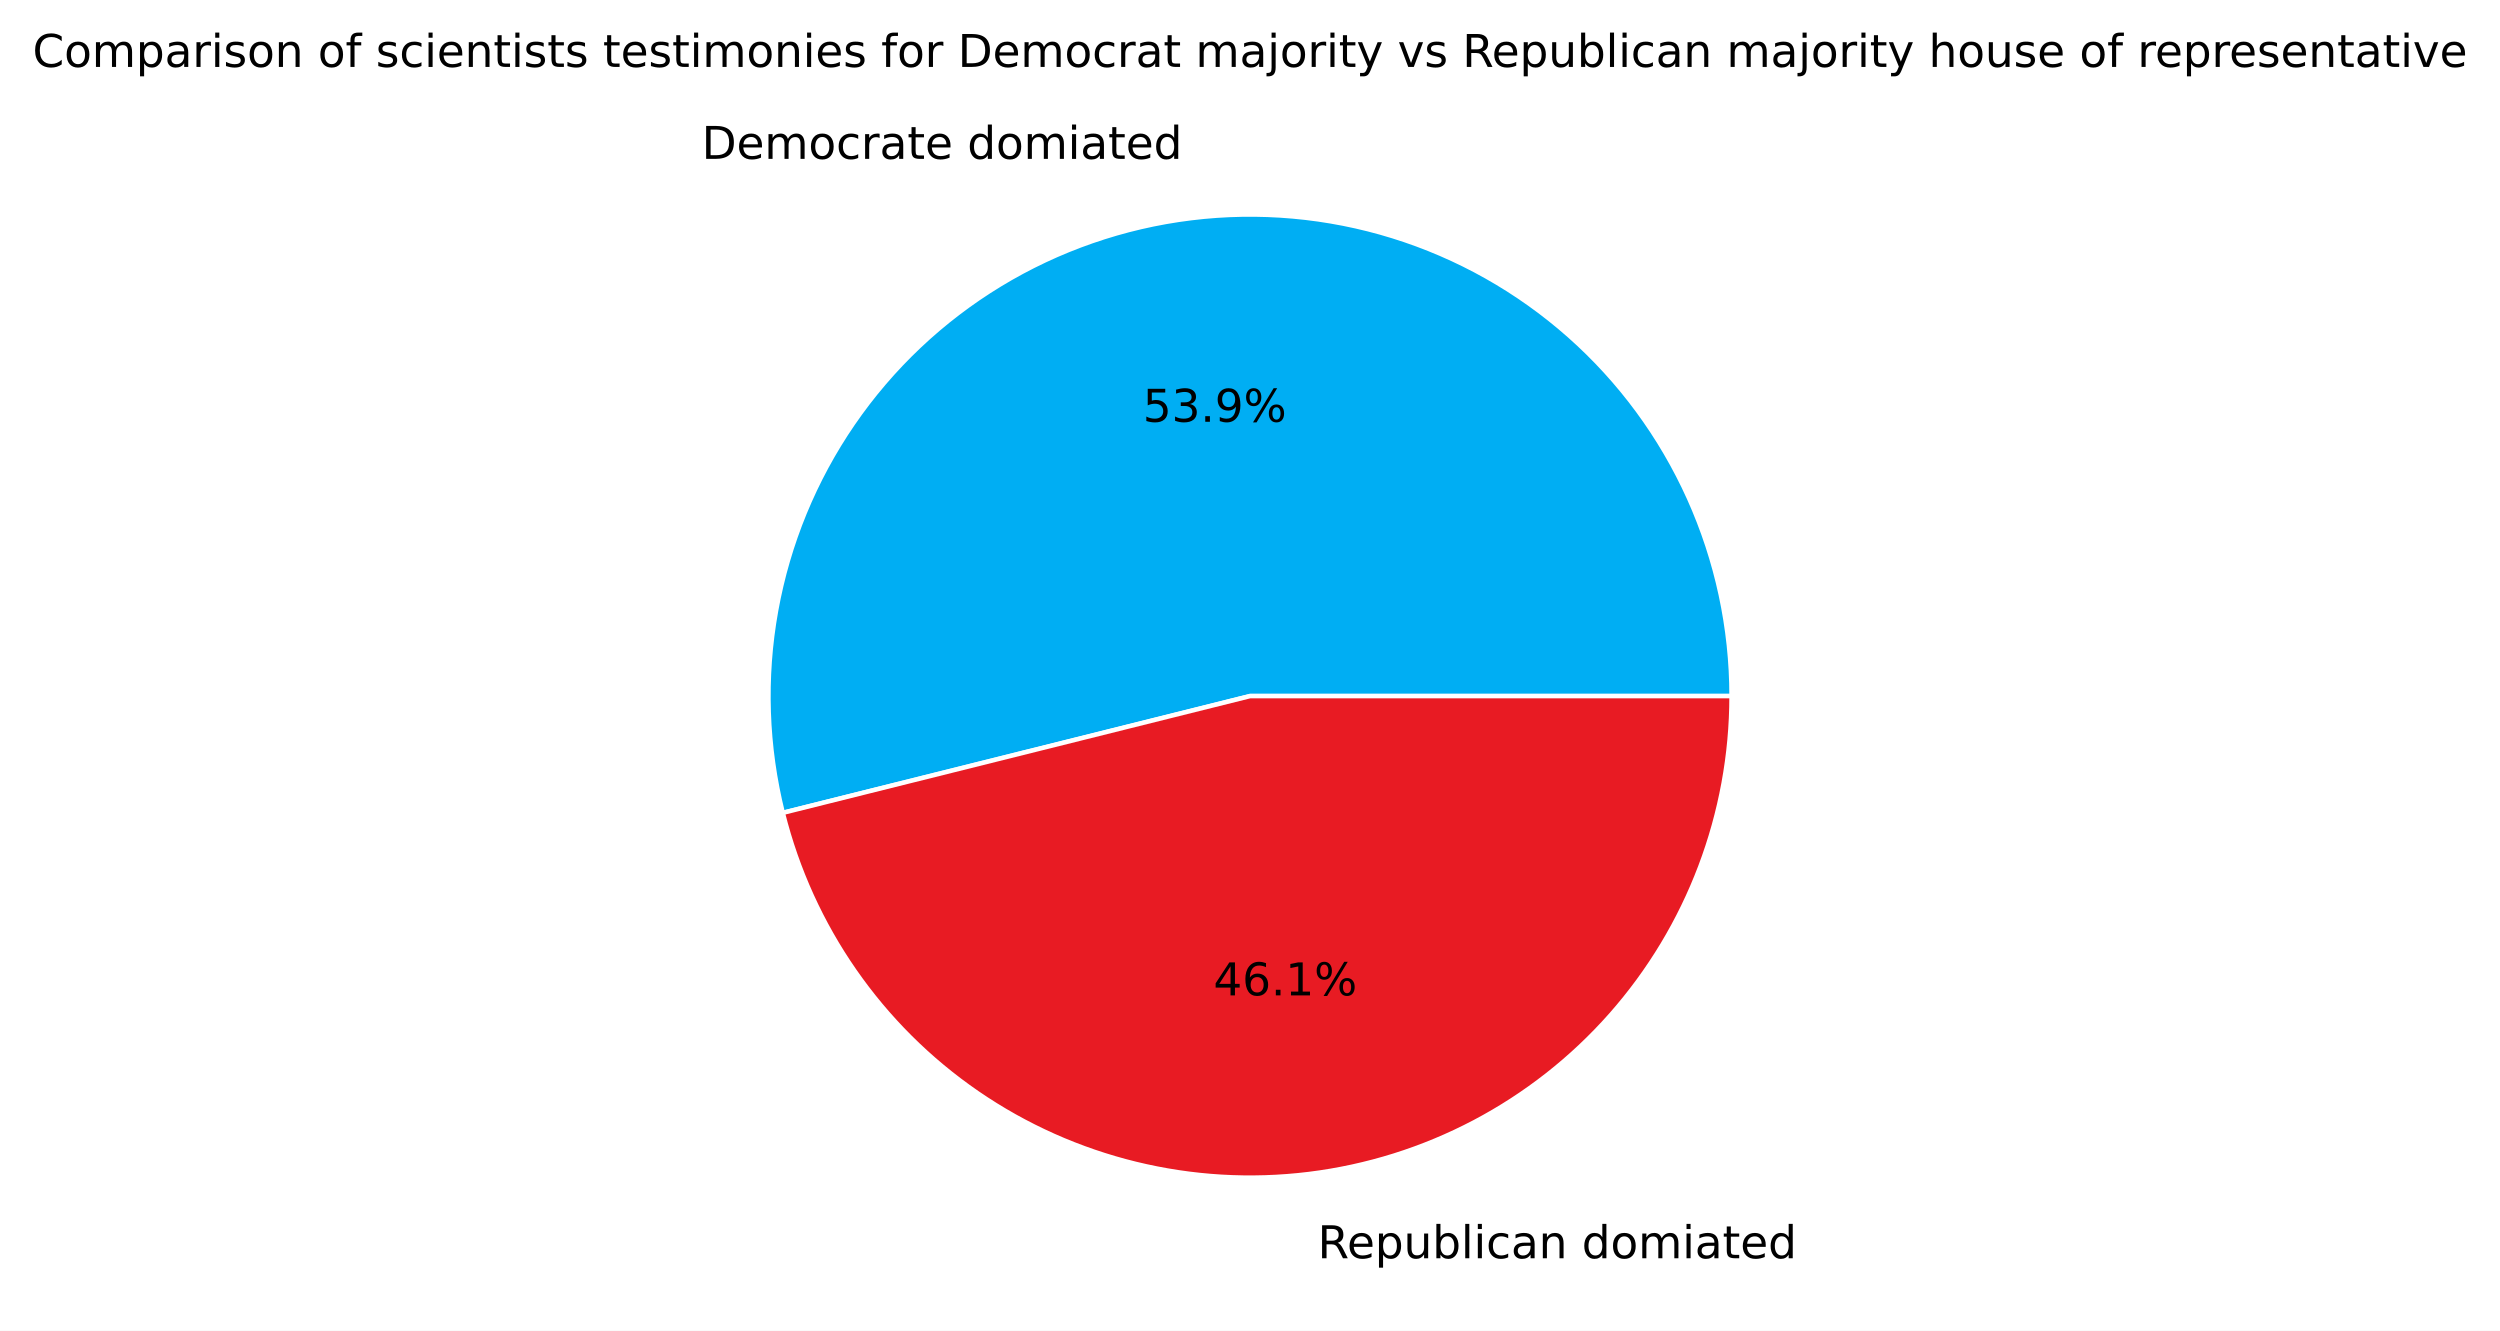
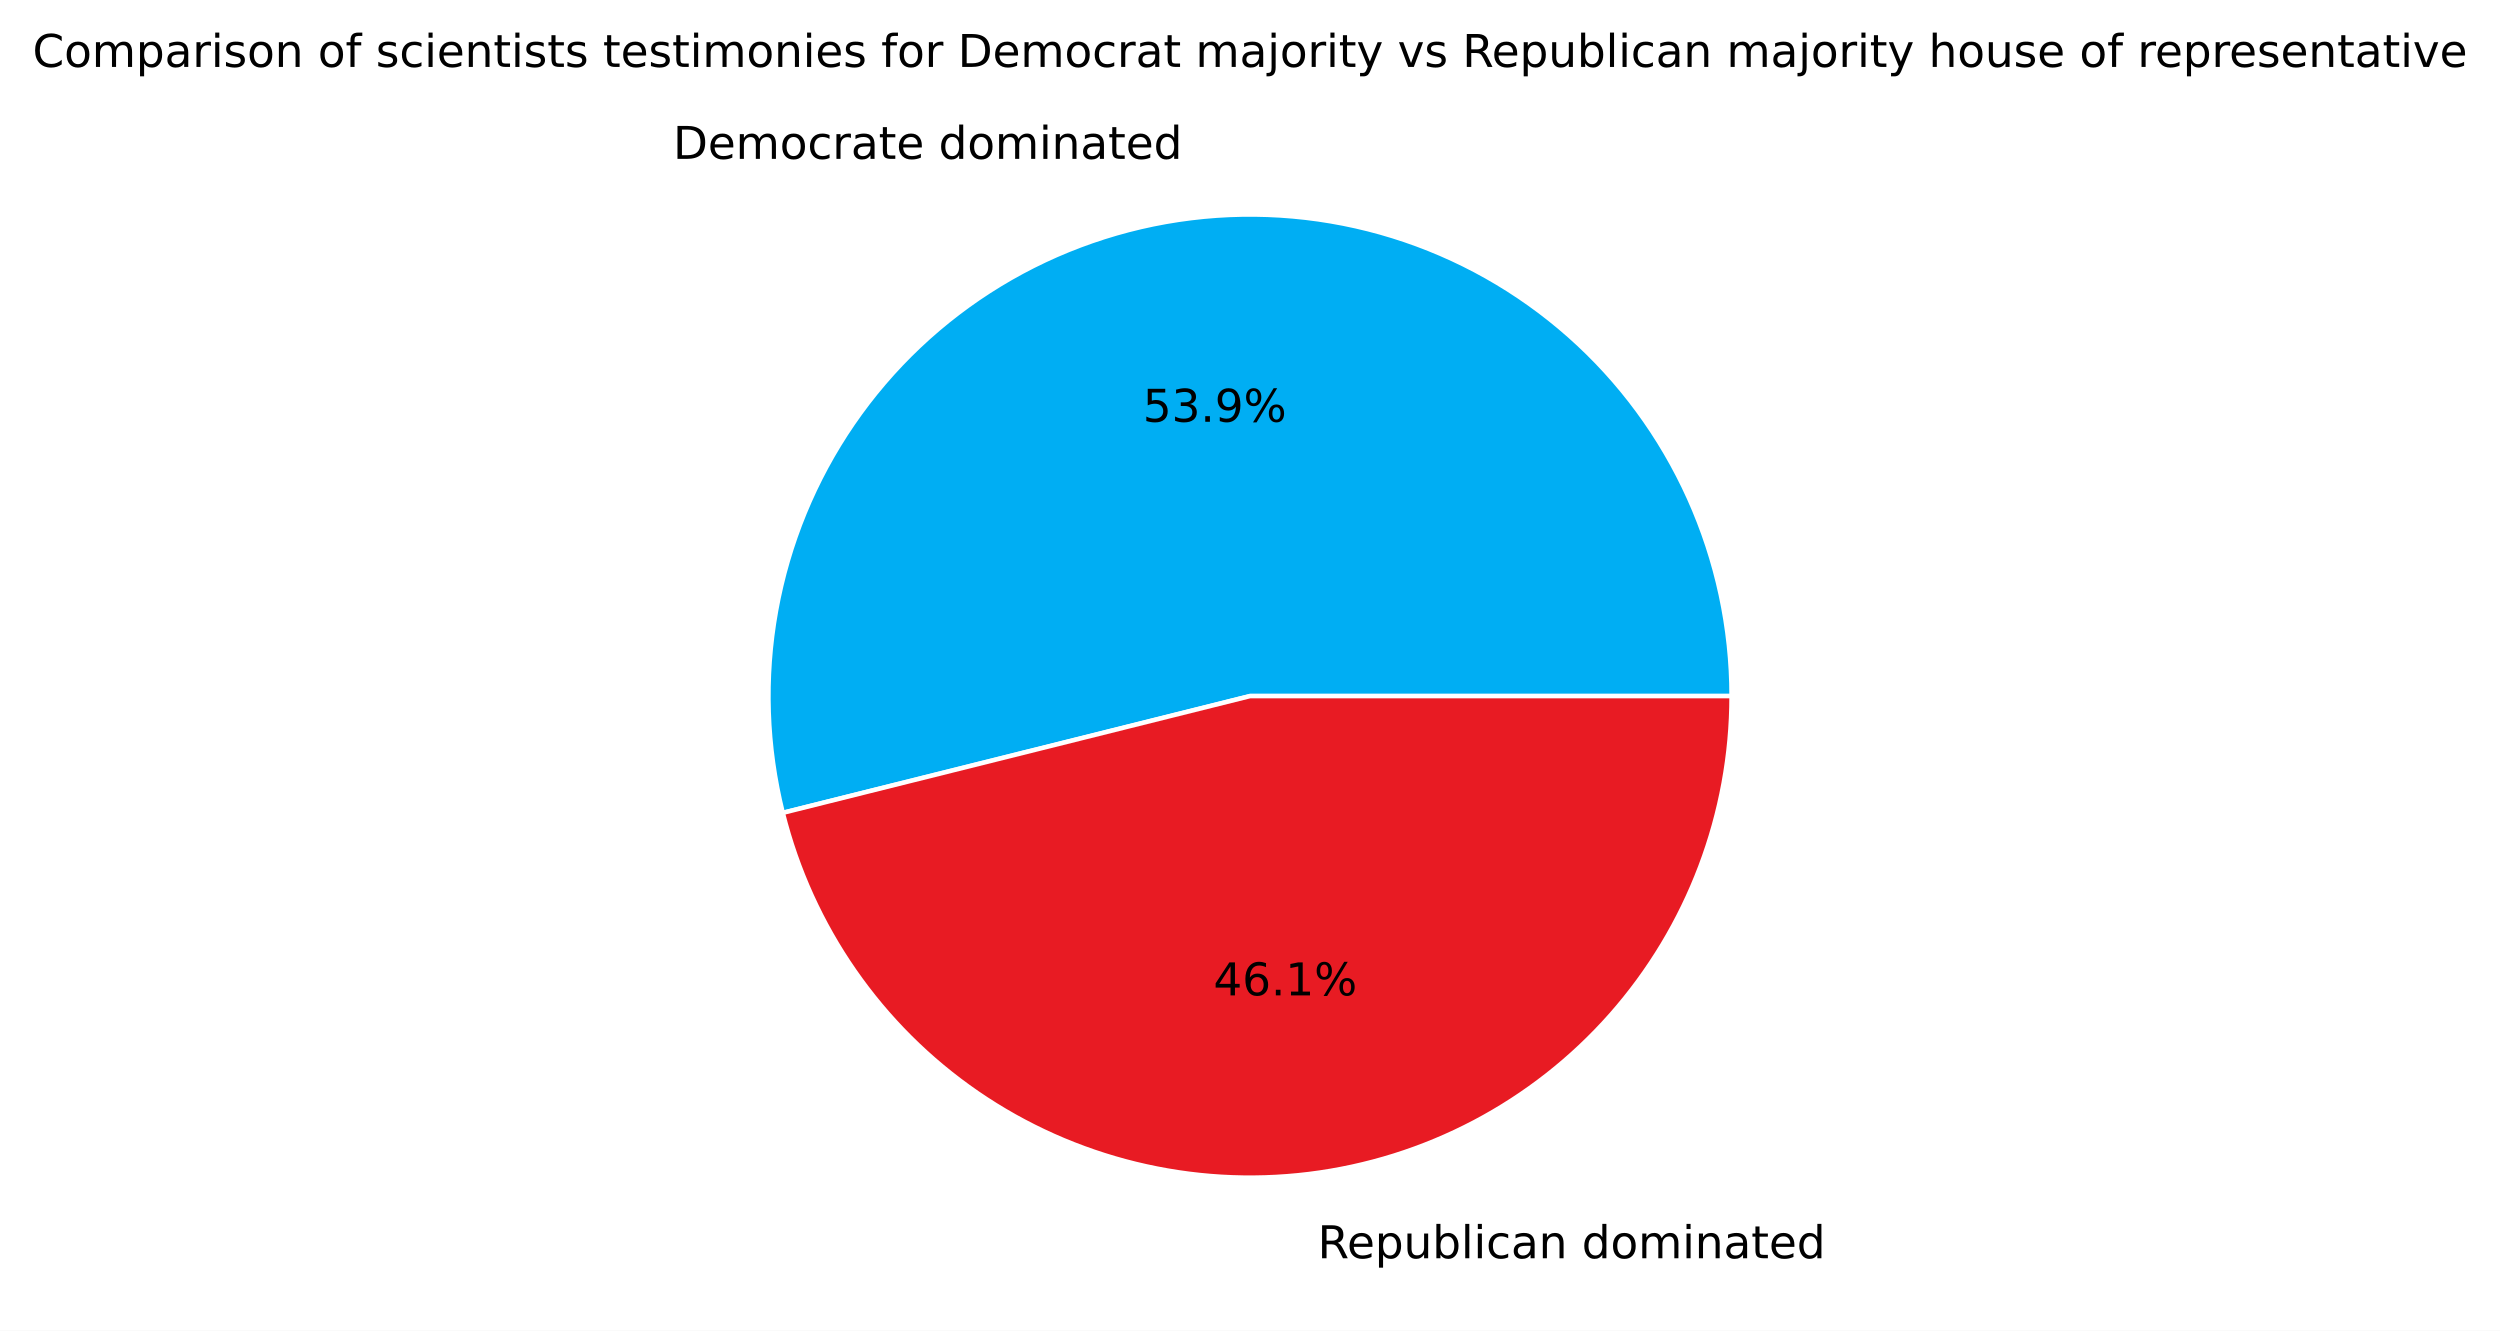
<svg xmlns="http://www.w3.org/2000/svg" xmlns:xlink="http://www.w3.org/1999/xlink" width="552.566pt" height="294.11pt" viewBox="0 0 552.566 294.11" version="1.1">
  <defs>
    <style type="text/css">*{stroke-linejoin: round; stroke-linecap: butt}</style>
  </defs>
  <g id="figure_1">
    <g id="patch_1">
      <path d="M 0 294.11  L 552.566 294.11  L 552.566 0  L 0 0  z " style="fill: #ffffff" />
    </g>
    <g id="axes_1">
      <g id="patch_2">
        <path d="M 382.728 153.854  C 382.728 138.779 379.525 123.874 373.332 110.129  C 367.14 96.384 358.097 84.111 346.805 74.123  C 335.513 64.135 322.226 56.659 307.828 52.191  C 293.43 47.724 278.245 46.365 263.283 48.206  C 248.32 50.048 233.918 55.047 221.032 62.872  C 208.147 70.697 197.069 81.17 188.535 93.598  C 180.001 106.025 174.204 120.125 171.528 134.961  C 168.852 149.797 169.359 165.034 173.013 179.66  L 276.283 153.854  L 382.728 153.854  z " style="fill: #00aef3; stroke: #ffffff; stroke-linejoin: miter" />
      </g>
      <g id="patch_3">
        <path d="M 173.013 179.66  C 179.31 204.857 194.616 226.9 216.026 241.602  C 237.437 256.305 263.505 262.674 289.283 259.502  C 315.061 256.33 338.807 243.831 356.014 224.376  C 373.222 204.922 382.728 179.827 382.728 153.854  L 276.283 153.854  L 173.013 179.66  z " style="fill: #e81b23; stroke: #ffffff; stroke-linejoin: miter" />
      </g>
      <g id="matplotlib.axis_1" />
      <g id="matplotlib.axis_2" />
      <g id="text_1">
-         <g transform="translate(155.0953 35.11863) scale(0.1 -0.1)">
+         <g transform="translate(148.7578 35.11863) scale(0.1 -0.1)">
          <defs>
            <path id="DejaVuSans-44" d="M 1259 4147  L 1259 519  L 2022 519  Q 2988 519 3436 956  Q 3884 1394 3884 2338  Q 3884 3275 3436 3711  Q 2988 4147 2022 4147  L 1259 4147  z M 628 4666  L 1925 4666  Q 3281 4666 3915 4102  Q 4550 3538 4550 2338  Q 4550 1131 3912 565  Q 3275 0 1925 0  L 628 0  L 628 4666  z " transform="scale(0.015625)" />
            <path id="DejaVuSans-65" d="M 3597 1894  L 3597 1613  L 953 1613  Q 991 1019 1311 708  Q 1631 397 2203 397  Q 2534 397 2845 478  Q 3156 559 3463 722  L 3463 178  Q 3153 47 2828 -22  Q 2503 -91 2169 -91  Q 1331 -91 842 396  Q 353 884 353 1716  Q 353 2575 817 3079  Q 1281 3584 2069 3584  Q 2775 3584 3186 3129  Q 3597 2675 3597 1894  z M 3022 2063  Q 3016 2534 2758 2815  Q 2500 3097 2075 3097  Q 1594 3097 1305 2825  Q 1016 2553 972 2059  L 3022 2063  z " transform="scale(0.015625)" />
            <path id="DejaVuSans-6d" d="M 3328 2828  Q 3544 3216 3844 3400  Q 4144 3584 4550 3584  Q 5097 3584 5394 3201  Q 5691 2819 5691 2113  L 5691 0  L 5113 0  L 5113 2094  Q 5113 2597 4934 2840  Q 4756 3084 4391 3084  Q 3944 3084 3684 2787  Q 3425 2491 3425 1978  L 3425 0  L 2847 0  L 2847 2094  Q 2847 2600 2669 2842  Q 2491 3084 2119 3084  Q 1678 3084 1418 2786  Q 1159 2488 1159 1978  L 1159 0  L 581 0  L 581 3500  L 1159 3500  L 1159 2956  Q 1356 3278 1631 3431  Q 1906 3584 2284 3584  Q 2666 3584 2933 3390  Q 3200 3197 3328 2828  z " transform="scale(0.015625)" />
            <path id="DejaVuSans-6f" d="M 1959 3097  Q 1497 3097 1228 2736  Q 959 2375 959 1747  Q 959 1119 1226 758  Q 1494 397 1959 397  Q 2419 397 2687 759  Q 2956 1122 2956 1747  Q 2956 2369 2687 2733  Q 2419 3097 1959 3097  z M 1959 3584  Q 2709 3584 3137 3096  Q 3566 2609 3566 1747  Q 3566 888 3137 398  Q 2709 -91 1959 -91  Q 1206 -91 779 398  Q 353 888 353 1747  Q 353 2609 779 3096  Q 1206 3584 1959 3584  z " transform="scale(0.015625)" />
            <path id="DejaVuSans-63" d="M 3122 3366  L 3122 2828  Q 2878 2963 2633 3030  Q 2388 3097 2138 3097  Q 1578 3097 1268 2742  Q 959 2388 959 1747  Q 959 1106 1268 751  Q 1578 397 2138 397  Q 2388 397 2633 464  Q 2878 531 3122 666  L 3122 134  Q 2881 22 2623 -34  Q 2366 -91 2075 -91  Q 1284 -91 818 406  Q 353 903 353 1747  Q 353 2603 823 3093  Q 1294 3584 2113 3584  Q 2378 3584 2631 3529  Q 2884 3475 3122 3366  z " transform="scale(0.015625)" />
            <path id="DejaVuSans-72" d="M 2631 2963  Q 2534 3019 2420 3045  Q 2306 3072 2169 3072  Q 1681 3072 1420 2755  Q 1159 2438 1159 1844  L 1159 0  L 581 0  L 581 3500  L 1159 3500  L 1159 2956  Q 1341 3275 1631 3429  Q 1922 3584 2338 3584  Q 2397 3584 2469 3576  Q 2541 3569 2628 3553  L 2631 2963  z " transform="scale(0.015625)" />
            <path id="DejaVuSans-61" d="M 2194 1759  Q 1497 1759 1228 1600  Q 959 1441 959 1056  Q 959 750 1161 570  Q 1363 391 1709 391  Q 2188 391 2477 730  Q 2766 1069 2766 1631  L 2766 1759  L 2194 1759  z M 3341 1997  L 3341 0  L 2766 0  L 2766 531  Q 2569 213 2275 61  Q 1981 -91 1556 -91  Q 1019 -91 701 211  Q 384 513 384 1019  Q 384 1609 779 1909  Q 1175 2209 1959 2209  L 2766 2209  L 2766 2266  Q 2766 2663 2505 2880  Q 2244 3097 1772 3097  Q 1472 3097 1187 3025  Q 903 2953 641 2809  L 641 3341  Q 956 3463 1253 3523  Q 1550 3584 1831 3584  Q 2591 3584 2966 3190  Q 3341 2797 3341 1997  z " transform="scale(0.015625)" />
            <path id="DejaVuSans-74" d="M 1172 4494  L 1172 3500  L 2356 3500  L 2356 3053  L 1172 3053  L 1172 1153  Q 1172 725 1289 603  Q 1406 481 1766 481  L 2356 481  L 2356 0  L 1766 0  Q 1100 0 847 248  Q 594 497 594 1153  L 594 3053  L 172 3053  L 172 3500  L 594 3500  L 594 4494  L 1172 4494  z " transform="scale(0.015625)" />
            <path id="DejaVuSans-20" transform="scale(0.015625)" />
            <path id="DejaVuSans-64" d="M 2906 2969  L 2906 4863  L 3481 4863  L 3481 0  L 2906 0  L 2906 525  Q 2725 213 2448 61  Q 2172 -91 1784 -91  Q 1150 -91 751 415  Q 353 922 353 1747  Q 353 2572 751 3078  Q 1150 3584 1784 3584  Q 2172 3584 2448 3432  Q 2725 3281 2906 2969  z M 947 1747  Q 947 1113 1208 752  Q 1469 391 1925 391  Q 2381 391 2643 752  Q 2906 1113 2906 1747  Q 2906 2381 2643 2742  Q 2381 3103 1925 3103  Q 1469 3103 1208 2742  Q 947 2381 947 1747  z " transform="scale(0.015625)" />
            <path id="DejaVuSans-69" d="M 603 3500  L 1178 3500  L 1178 0  L 603 0  L 603 3500  z M 603 4863  L 1178 4863  L 1178 4134  L 603 4134  L 603 4863  z " transform="scale(0.015625)" />
+             <path id="DejaVuSans-6e" d="M 3513 2113  L 3513 0  L 2938 0  L 2938 2094  Q 2938 2591 2744 2837  Q 2550 3084 2163 3084  Q 1697 3084 1428 2787  Q 1159 2491 1159 1978  L 1159 0  L 581 0  L 581 3500  L 1159 3500  L 1159 2956  Q 1366 3272 1645 3428  Q 1925 3584 2291 3584  Q 2894 3584 3203 3211  Q 3513 2838 3513 2113  z " transform="scale(0.015625)" />
          </defs>
          <use xlink:href="#DejaVuSans-44" />
          <use xlink:href="#DejaVuSans-65" x="77.002" />
          <use xlink:href="#DejaVuSans-6d" x="138.525" />
          <use xlink:href="#DejaVuSans-6f" x="235.938" />
          <use xlink:href="#DejaVuSans-63" x="297.119" />
          <use xlink:href="#DejaVuSans-72" x="352.1" />
          <use xlink:href="#DejaVuSans-61" x="393.213" />
          <use xlink:href="#DejaVuSans-74" x="454.492" />
          <use xlink:href="#DejaVuSans-65" x="493.701" />
          <use xlink:href="#DejaVuSans-20" x="555.225" />
          <use xlink:href="#DejaVuSans-64" x="587.012" />
          <use xlink:href="#DejaVuSans-6f" x="650.488" />
          <use xlink:href="#DejaVuSans-6d" x="711.67" />
          <use xlink:href="#DejaVuSans-69" x="809.082" />
-           <use xlink:href="#DejaVuSans-61" x="836.865" />
-           <use xlink:href="#DejaVuSans-74" x="898.145" />
-           <use xlink:href="#DejaVuSans-65" x="937.354" />
-           <use xlink:href="#DejaVuSans-64" x="998.877" />
+           <use xlink:href="#DejaVuSans-6e" x="836.865" />
+           <use xlink:href="#DejaVuSans-61" x="900.244" />
+           <use xlink:href="#DejaVuSans-74" x="961.523" />
+           <use xlink:href="#DejaVuSans-65" x="1000.732" />
+           <use xlink:href="#DejaVuSans-64" x="1062.256" />
        </g>
      </g>
      <g id="text_2">
        <g transform="translate(252.5992 93.22502) scale(0.1 -0.1)">
          <defs>
            <path id="DejaVuSans-35" d="M 691 4666  L 3169 4666  L 3169 4134  L 1269 4134  L 1269 2991  Q 1406 3038 1543 3061  Q 1681 3084 1819 3084  Q 2600 3084 3056 2656  Q 3513 2228 3513 1497  Q 3513 744 3044 326  Q 2575 -91 1722 -91  Q 1428 -91 1123 -41  Q 819 9 494 109  L 494 744  Q 775 591 1075 516  Q 1375 441 1709 441  Q 2250 441 2565 725  Q 2881 1009 2881 1497  Q 2881 1984 2565 2268  Q 2250 2553 1709 2553  Q 1456 2553 1204 2497  Q 953 2441 691 2322  L 691 4666  z " transform="scale(0.015625)" />
            <path id="DejaVuSans-33" d="M 2597 2516  Q 3050 2419 3304 2112  Q 3559 1806 3559 1356  Q 3559 666 3084 287  Q 2609 -91 1734 -91  Q 1441 -91 1130 -33  Q 819 25 488 141  L 488 750  Q 750 597 1062 519  Q 1375 441 1716 441  Q 2309 441 2620 675  Q 2931 909 2931 1356  Q 2931 1769 2642 2001  Q 2353 2234 1838 2234  L 1294 2234  L 1294 2753  L 1863 2753  Q 2328 2753 2575 2939  Q 2822 3125 2822 3475  Q 2822 3834 2567 4026  Q 2313 4219 1838 4219  Q 1578 4219 1281 4162  Q 984 4106 628 3988  L 628 4550  Q 988 4650 1302 4700  Q 1616 4750 1894 4750  Q 2613 4750 3031 4423  Q 3450 4097 3450 3541  Q 3450 3153 3228 2886  Q 3006 2619 2597 2516  z " transform="scale(0.015625)" />
            <path id="DejaVuSans-2e" d="M 684 794  L 1344 794  L 1344 0  L 684 0  L 684 794  z " transform="scale(0.015625)" />
            <path id="DejaVuSans-39" d="M 703 97  L 703 672  Q 941 559 1184 500  Q 1428 441 1663 441  Q 2288 441 2617 861  Q 2947 1281 2994 2138  Q 2813 1869 2534 1725  Q 2256 1581 1919 1581  Q 1219 1581 811 2004  Q 403 2428 403 3163  Q 403 3881 828 4315  Q 1253 4750 1959 4750  Q 2769 4750 3195 4129  Q 3622 3509 3622 2328  Q 3622 1225 3098 567  Q 2575 -91 1691 -91  Q 1453 -91 1209 -44  Q 966 3 703 97  z M 1959 2075  Q 2384 2075 2632 2365  Q 2881 2656 2881 3163  Q 2881 3666 2632 3958  Q 2384 4250 1959 4250  Q 1534 4250 1286 3958  Q 1038 3666 1038 3163  Q 1038 2656 1286 2365  Q 1534 2075 1959 2075  z " transform="scale(0.015625)" />
            <path id="DejaVuSans-25" d="M 4653 2053  Q 4381 2053 4226 1822  Q 4072 1591 4072 1178  Q 4072 772 4226 539  Q 4381 306 4653 306  Q 4919 306 5073 539  Q 5228 772 5228 1178  Q 5228 1588 5073 1820  Q 4919 2053 4653 2053  z M 4653 2450  Q 5147 2450 5437 2106  Q 5728 1763 5728 1178  Q 5728 594 5436 251  Q 5144 -91 4653 -91  Q 4153 -91 3862 251  Q 3572 594 3572 1178  Q 3572 1766 3864 2108  Q 4156 2450 4653 2450  z M 1428 4353  Q 1159 4353 1004 4120  Q 850 3888 850 3481  Q 850 3069 1003 2837  Q 1156 2606 1428 2606  Q 1700 2606 1854 2837  Q 2009 3069 2009 3481  Q 2009 3884 1853 4118  Q 1697 4353 1428 4353  z M 4250 4750  L 4750 4750  L 1831 -91  L 1331 -91  L 4250 4750  z M 1428 4750  Q 1922 4750 2215 4408  Q 2509 4066 2509 3481  Q 2509 2891 2217 2550  Q 1925 2209 1428 2209  Q 931 2209 642 2551  Q 353 2894 353 3481  Q 353 4063 643 4406  Q 934 4750 1428 4750  z " transform="scale(0.015625)" />
          </defs>
          <use xlink:href="#DejaVuSans-35" />
          <use xlink:href="#DejaVuSans-33" x="63.623" />
          <use xlink:href="#DejaVuSans-2e" x="127.246" />
          <use xlink:href="#DejaVuSans-39" x="159.033" />
          <use xlink:href="#DejaVuSans-25" x="222.656" />
        </g>
      </g>
      <g id="text_3">
        <g transform="translate(291.2328 278.109) scale(0.1 -0.1)">
          <defs>
            <path id="DejaVuSans-52" d="M 2841 2188  Q 3044 2119 3236 1894  Q 3428 1669 3622 1275  L 4263 0  L 3584 0  L 2988 1197  Q 2756 1666 2539 1819  Q 2322 1972 1947 1972  L 1259 1972  L 1259 0  L 628 0  L 628 4666  L 2053 4666  Q 2853 4666 3247 4331  Q 3641 3997 3641 3322  Q 3641 2881 3436 2590  Q 3231 2300 2841 2188  z M 1259 4147  L 1259 2491  L 2053 2491  Q 2509 2491 2742 2702  Q 2975 2913 2975 3322  Q 2975 3731 2742 3939  Q 2509 4147 2053 4147  L 1259 4147  z " transform="scale(0.015625)" />
            <path id="DejaVuSans-70" d="M 1159 525  L 1159 -1331  L 581 -1331  L 581 3500  L 1159 3500  L 1159 2969  Q 1341 3281 1617 3432  Q 1894 3584 2278 3584  Q 2916 3584 3314 3078  Q 3713 2572 3713 1747  Q 3713 922 3314 415  Q 2916 -91 2278 -91  Q 1894 -91 1617 61  Q 1341 213 1159 525  z M 3116 1747  Q 3116 2381 2855 2742  Q 2594 3103 2138 3103  Q 1681 3103 1420 2742  Q 1159 2381 1159 1747  Q 1159 1113 1420 752  Q 1681 391 2138 391  Q 2594 391 2855 752  Q 3116 1113 3116 1747  z " transform="scale(0.015625)" />
            <path id="DejaVuSans-75" d="M 544 1381  L 544 3500  L 1119 3500  L 1119 1403  Q 1119 906 1312 657  Q 1506 409 1894 409  Q 2359 409 2629 706  Q 2900 1003 2900 1516  L 2900 3500  L 3475 3500  L 3475 0  L 2900 0  L 2900 538  Q 2691 219 2414 64  Q 2138 -91 1772 -91  Q 1169 -91 856 284  Q 544 659 544 1381  z M 1991 3584  L 1991 3584  z " transform="scale(0.015625)" />
            <path id="DejaVuSans-62" d="M 3116 1747  Q 3116 2381 2855 2742  Q 2594 3103 2138 3103  Q 1681 3103 1420 2742  Q 1159 2381 1159 1747  Q 1159 1113 1420 752  Q 1681 391 2138 391  Q 2594 391 2855 752  Q 3116 1113 3116 1747  z M 1159 2969  Q 1341 3281 1617 3432  Q 1894 3584 2278 3584  Q 2916 3584 3314 3078  Q 3713 2572 3713 1747  Q 3713 922 3314 415  Q 2916 -91 2278 -91  Q 1894 -91 1617 61  Q 1341 213 1159 525  L 1159 0  L 581 0  L 581 4863  L 1159 4863  L 1159 2969  z " transform="scale(0.015625)" />
            <path id="DejaVuSans-6c" d="M 603 4863  L 1178 4863  L 1178 0  L 603 0  L 603 4863  z " transform="scale(0.015625)" />
-             <path id="DejaVuSans-6e" d="M 3513 2113  L 3513 0  L 2938 0  L 2938 2094  Q 2938 2591 2744 2837  Q 2550 3084 2163 3084  Q 1697 3084 1428 2787  Q 1159 2491 1159 1978  L 1159 0  L 581 0  L 581 3500  L 1159 3500  L 1159 2956  Q 1366 3272 1645 3428  Q 1925 3584 2291 3584  Q 2894 3584 3203 3211  Q 3513 2838 3513 2113  z " transform="scale(0.015625)" />
          </defs>
          <use xlink:href="#DejaVuSans-52" />
          <use xlink:href="#DejaVuSans-65" x="64.982" />
          <use xlink:href="#DejaVuSans-70" x="126.506" />
          <use xlink:href="#DejaVuSans-75" x="189.982" />
          <use xlink:href="#DejaVuSans-62" x="253.361" />
          <use xlink:href="#DejaVuSans-6c" x="316.838" />
          <use xlink:href="#DejaVuSans-69" x="344.621" />
          <use xlink:href="#DejaVuSans-63" x="372.404" />
          <use xlink:href="#DejaVuSans-61" x="427.385" />
          <use xlink:href="#DejaVuSans-6e" x="488.664" />
          <use xlink:href="#DejaVuSans-20" x="552.043" />
          <use xlink:href="#DejaVuSans-64" x="583.83" />
          <use xlink:href="#DejaVuSans-6f" x="647.307" />
          <use xlink:href="#DejaVuSans-6d" x="708.488" />
          <use xlink:href="#DejaVuSans-69" x="805.9" />
-           <use xlink:href="#DejaVuSans-61" x="833.684" />
-           <use xlink:href="#DejaVuSans-74" x="894.963" />
-           <use xlink:href="#DejaVuSans-65" x="934.172" />
-           <use xlink:href="#DejaVuSans-64" x="995.695" />
+           <use xlink:href="#DejaVuSans-6e" x="833.684" />
+           <use xlink:href="#DejaVuSans-61" x="897.062" />
+           <use xlink:href="#DejaVuSans-74" x="958.342" />
+           <use xlink:href="#DejaVuSans-65" x="997.551" />
+           <use xlink:href="#DejaVuSans-64" x="1059.074" />
        </g>
      </g>
      <g id="text_4">
        <g transform="translate(268.1992 220.0026) scale(0.1 -0.1)">
          <defs>
            <path id="DejaVuSans-34" d="M 2419 4116  L 825 1625  L 2419 1625  L 2419 4116  z M 2253 4666  L 3047 4666  L 3047 1625  L 3713 1625  L 3713 1100  L 3047 1100  L 3047 0  L 2419 0  L 2419 1100  L 313 1100  L 313 1709  L 2253 4666  z " transform="scale(0.015625)" />
            <path id="DejaVuSans-36" d="M 2113 2584  Q 1688 2584 1439 2293  Q 1191 2003 1191 1497  Q 1191 994 1439 701  Q 1688 409 2113 409  Q 2538 409 2786 701  Q 3034 994 3034 1497  Q 3034 2003 2786 2293  Q 2538 2584 2113 2584  z M 3366 4563  L 3366 3988  Q 3128 4100 2886 4159  Q 2644 4219 2406 4219  Q 1781 4219 1451 3797  Q 1122 3375 1075 2522  Q 1259 2794 1537 2939  Q 1816 3084 2150 3084  Q 2853 3084 3261 2657  Q 3669 2231 3669 1497  Q 3669 778 3244 343  Q 2819 -91 2113 -91  Q 1303 -91 875 529  Q 447 1150 447 2328  Q 447 3434 972 4092  Q 1497 4750 2381 4750  Q 2619 4750 2861 4703  Q 3103 4656 3366 4563  z " transform="scale(0.015625)" />
            <path id="DejaVuSans-31" d="M 794 531  L 1825 531  L 1825 4091  L 703 3866  L 703 4441  L 1819 4666  L 2450 4666  L 2450 531  L 3481 531  L 3481 0  L 794 0  L 794 531  z " transform="scale(0.015625)" />
          </defs>
          <use xlink:href="#DejaVuSans-34" />
          <use xlink:href="#DejaVuSans-36" x="63.623" />
          <use xlink:href="#DejaVuSans-2e" x="127.246" />
          <use xlink:href="#DejaVuSans-31" x="159.033" />
          <use xlink:href="#DejaVuSans-25" x="222.656" />
        </g>
      </g>
      <g id="text_5">
        <g transform="translate(7.2 14.79844) scale(0.1 -0.1)">
          <defs>
            <path id="DejaVuSans-43" d="M 4122 4306  L 4122 3641  Q 3803 3938 3442 4084  Q 3081 4231 2675 4231  Q 1875 4231 1450 3742  Q 1025 3253 1025 2328  Q 1025 1406 1450 917  Q 1875 428 2675 428  Q 3081 428 3442 575  Q 3803 722 4122 1019  L 4122 359  Q 3791 134 3420 21  Q 3050 -91 2638 -91  Q 1578 -91 968 557  Q 359 1206 359 2328  Q 359 3453 968 4101  Q 1578 4750 2638 4750  Q 3056 4750 3426 4639  Q 3797 4528 4122 4306  z " transform="scale(0.015625)" />
            <path id="DejaVuSans-73" d="M 2834 3397  L 2834 2853  Q 2591 2978 2328 3040  Q 2066 3103 1784 3103  Q 1356 3103 1142 2972  Q 928 2841 928 2578  Q 928 2378 1081 2264  Q 1234 2150 1697 2047  L 1894 2003  Q 2506 1872 2764 1633  Q 3022 1394 3022 966  Q 3022 478 2636 193  Q 2250 -91 1575 -91  Q 1294 -91 989 -36  Q 684 19 347 128  L 347 722  Q 666 556 975 473  Q 1284 391 1588 391  Q 1994 391 2212 530  Q 2431 669 2431 922  Q 2431 1156 2273 1281  Q 2116 1406 1581 1522  L 1381 1569  Q 847 1681 609 1914  Q 372 2147 372 2553  Q 372 3047 722 3315  Q 1072 3584 1716 3584  Q 2034 3584 2315 3537  Q 2597 3491 2834 3397  z " transform="scale(0.015625)" />
            <path id="DejaVuSans-66" d="M 2375 4863  L 2375 4384  L 1825 4384  Q 1516 4384 1395 4259  Q 1275 4134 1275 3809  L 1275 3500  L 2222 3500  L 2222 3053  L 1275 3053  L 1275 0  L 697 0  L 697 3053  L 147 3053  L 147 3500  L 697 3500  L 697 3744  Q 697 4328 969 4595  Q 1241 4863 1831 4863  L 2375 4863  z " transform="scale(0.015625)" />
            <path id="DejaVuSans-6a" d="M 603 3500  L 1178 3500  L 1178 -63  Q 1178 -731 923 -1031  Q 669 -1331 103 -1331  L -116 -1331  L -116 -844  L 38 -844  Q 366 -844 484 -692  Q 603 -541 603 -63  L 603 3500  z M 603 4863  L 1178 4863  L 1178 4134  L 603 4134  L 603 4863  z " transform="scale(0.015625)" />
            <path id="DejaVuSans-79" d="M 2059 -325  Q 1816 -950 1584 -1140  Q 1353 -1331 966 -1331  L 506 -1331  L 506 -850  L 844 -850  Q 1081 -850 1212 -737  Q 1344 -625 1503 -206  L 1606 56  L 191 3500  L 800 3500  L 1894 763  L 2988 3500  L 3597 3500  L 2059 -325  z " transform="scale(0.015625)" />
            <path id="DejaVuSans-76" d="M 191 3500  L 800 3500  L 1894 563  L 2988 3500  L 3597 3500  L 2284 0  L 1503 0  L 191 3500  z " transform="scale(0.015625)" />
            <path id="DejaVuSans-68" d="M 3513 2113  L 3513 0  L 2938 0  L 2938 2094  Q 2938 2591 2744 2837  Q 2550 3084 2163 3084  Q 1697 3084 1428 2787  Q 1159 2491 1159 1978  L 1159 0  L 581 0  L 581 4863  L 1159 4863  L 1159 2956  Q 1366 3272 1645 3428  Q 1925 3584 2291 3584  Q 2894 3584 3203 3211  Q 3513 2838 3513 2113  z " transform="scale(0.015625)" />
          </defs>
          <use xlink:href="#DejaVuSans-43" />
          <use xlink:href="#DejaVuSans-6f" x="69.824" />
          <use xlink:href="#DejaVuSans-6d" x="131.006" />
          <use xlink:href="#DejaVuSans-70" x="228.418" />
          <use xlink:href="#DejaVuSans-61" x="291.895" />
          <use xlink:href="#DejaVuSans-72" x="353.174" />
          <use xlink:href="#DejaVuSans-69" x="394.287" />
          <use xlink:href="#DejaVuSans-73" x="422.07" />
          <use xlink:href="#DejaVuSans-6f" x="474.17" />
          <use xlink:href="#DejaVuSans-6e" x="535.352" />
          <use xlink:href="#DejaVuSans-20" x="598.73" />
          <use xlink:href="#DejaVuSans-6f" x="630.518" />
          <use xlink:href="#DejaVuSans-66" x="691.699" />
          <use xlink:href="#DejaVuSans-20" x="726.904" />
          <use xlink:href="#DejaVuSans-73" x="758.691" />
          <use xlink:href="#DejaVuSans-63" x="810.791" />
          <use xlink:href="#DejaVuSans-69" x="865.771" />
          <use xlink:href="#DejaVuSans-65" x="893.555" />
          <use xlink:href="#DejaVuSans-6e" x="955.078" />
          <use xlink:href="#DejaVuSans-74" x="1018.457" />
          <use xlink:href="#DejaVuSans-69" x="1057.666" />
          <use xlink:href="#DejaVuSans-73" x="1085.449" />
          <use xlink:href="#DejaVuSans-74" x="1137.549" />
          <use xlink:href="#DejaVuSans-73" x="1176.758" />
          <use xlink:href="#DejaVuSans-20" x="1228.857" />
          <use xlink:href="#DejaVuSans-74" x="1260.645" />
          <use xlink:href="#DejaVuSans-65" x="1299.854" />
          <use xlink:href="#DejaVuSans-73" x="1361.377" />
          <use xlink:href="#DejaVuSans-74" x="1413.477" />
          <use xlink:href="#DejaVuSans-69" x="1452.686" />
          <use xlink:href="#DejaVuSans-6d" x="1480.469" />
          <use xlink:href="#DejaVuSans-6f" x="1577.881" />
          <use xlink:href="#DejaVuSans-6e" x="1639.062" />
          <use xlink:href="#DejaVuSans-69" x="1702.441" />
          <use xlink:href="#DejaVuSans-65" x="1730.225" />
          <use xlink:href="#DejaVuSans-73" x="1791.748" />
          <use xlink:href="#DejaVuSans-20" x="1843.848" />
          <use xlink:href="#DejaVuSans-66" x="1875.635" />
          <use xlink:href="#DejaVuSans-6f" x="1910.84" />
          <use xlink:href="#DejaVuSans-72" x="1972.021" />
          <use xlink:href="#DejaVuSans-20" x="2013.135" />
          <use xlink:href="#DejaVuSans-44" x="2044.922" />
          <use xlink:href="#DejaVuSans-65" x="2121.924" />
          <use xlink:href="#DejaVuSans-6d" x="2183.447" />
          <use xlink:href="#DejaVuSans-6f" x="2280.859" />
          <use xlink:href="#DejaVuSans-63" x="2342.041" />
          <use xlink:href="#DejaVuSans-72" x="2397.021" />
          <use xlink:href="#DejaVuSans-61" x="2438.135" />
          <use xlink:href="#DejaVuSans-74" x="2499.414" />
          <use xlink:href="#DejaVuSans-20" x="2538.623" />
          <use xlink:href="#DejaVuSans-6d" x="2570.41" />
          <use xlink:href="#DejaVuSans-61" x="2667.822" />
          <use xlink:href="#DejaVuSans-6a" x="2729.102" />
          <use xlink:href="#DejaVuSans-6f" x="2756.885" />
          <use xlink:href="#DejaVuSans-72" x="2818.066" />
          <use xlink:href="#DejaVuSans-69" x="2859.18" />
          <use xlink:href="#DejaVuSans-74" x="2886.963" />
          <use xlink:href="#DejaVuSans-79" x="2926.172" />
          <use xlink:href="#DejaVuSans-20" x="2985.352" />
          <use xlink:href="#DejaVuSans-76" x="3017.139" />
          <use xlink:href="#DejaVuSans-73" x="3076.318" />
          <use xlink:href="#DejaVuSans-20" x="3128.418" />
          <use xlink:href="#DejaVuSans-52" x="3160.205" />
          <use xlink:href="#DejaVuSans-65" x="3225.188" />
          <use xlink:href="#DejaVuSans-70" x="3286.711" />
          <use xlink:href="#DejaVuSans-75" x="3350.188" />
          <use xlink:href="#DejaVuSans-62" x="3413.566" />
          <use xlink:href="#DejaVuSans-6c" x="3477.043" />
          <use xlink:href="#DejaVuSans-69" x="3504.826" />
          <use xlink:href="#DejaVuSans-63" x="3532.609" />
          <use xlink:href="#DejaVuSans-61" x="3587.59" />
          <use xlink:href="#DejaVuSans-6e" x="3648.869" />
          <use xlink:href="#DejaVuSans-20" x="3712.248" />
          <use xlink:href="#DejaVuSans-6d" x="3744.035" />
          <use xlink:href="#DejaVuSans-61" x="3841.447" />
          <use xlink:href="#DejaVuSans-6a" x="3902.727" />
          <use xlink:href="#DejaVuSans-6f" x="3930.51" />
          <use xlink:href="#DejaVuSans-72" x="3991.691" />
          <use xlink:href="#DejaVuSans-69" x="4032.805" />
          <use xlink:href="#DejaVuSans-74" x="4060.588" />
          <use xlink:href="#DejaVuSans-79" x="4099.797" />
          <use xlink:href="#DejaVuSans-20" x="4158.977" />
          <use xlink:href="#DejaVuSans-68" x="4190.764" />
          <use xlink:href="#DejaVuSans-6f" x="4254.143" />
          <use xlink:href="#DejaVuSans-75" x="4315.324" />
          <use xlink:href="#DejaVuSans-73" x="4378.703" />
          <use xlink:href="#DejaVuSans-65" x="4430.803" />
          <use xlink:href="#DejaVuSans-20" x="4492.326" />
          <use xlink:href="#DejaVuSans-6f" x="4524.113" />
          <use xlink:href="#DejaVuSans-66" x="4585.295" />
          <use xlink:href="#DejaVuSans-20" x="4620.5" />
          <use xlink:href="#DejaVuSans-72" x="4652.287" />
          <use xlink:href="#DejaVuSans-65" x="4691.15" />
          <use xlink:href="#DejaVuSans-70" x="4752.674" />
          <use xlink:href="#DejaVuSans-72" x="4816.15" />
          <use xlink:href="#DejaVuSans-65" x="4855.014" />
          <use xlink:href="#DejaVuSans-73" x="4916.537" />
          <use xlink:href="#DejaVuSans-65" x="4968.637" />
          <use xlink:href="#DejaVuSans-6e" x="5030.16" />
          <use xlink:href="#DejaVuSans-74" x="5093.539" />
          <use xlink:href="#DejaVuSans-61" x="5132.748" />
          <use xlink:href="#DejaVuSans-74" x="5194.027" />
          <use xlink:href="#DejaVuSans-69" x="5233.236" />
          <use xlink:href="#DejaVuSans-76" x="5261.02" />
          <use xlink:href="#DejaVuSans-65" x="5320.199" />
        </g>
      </g>
    </g>
  </g>
</svg>
